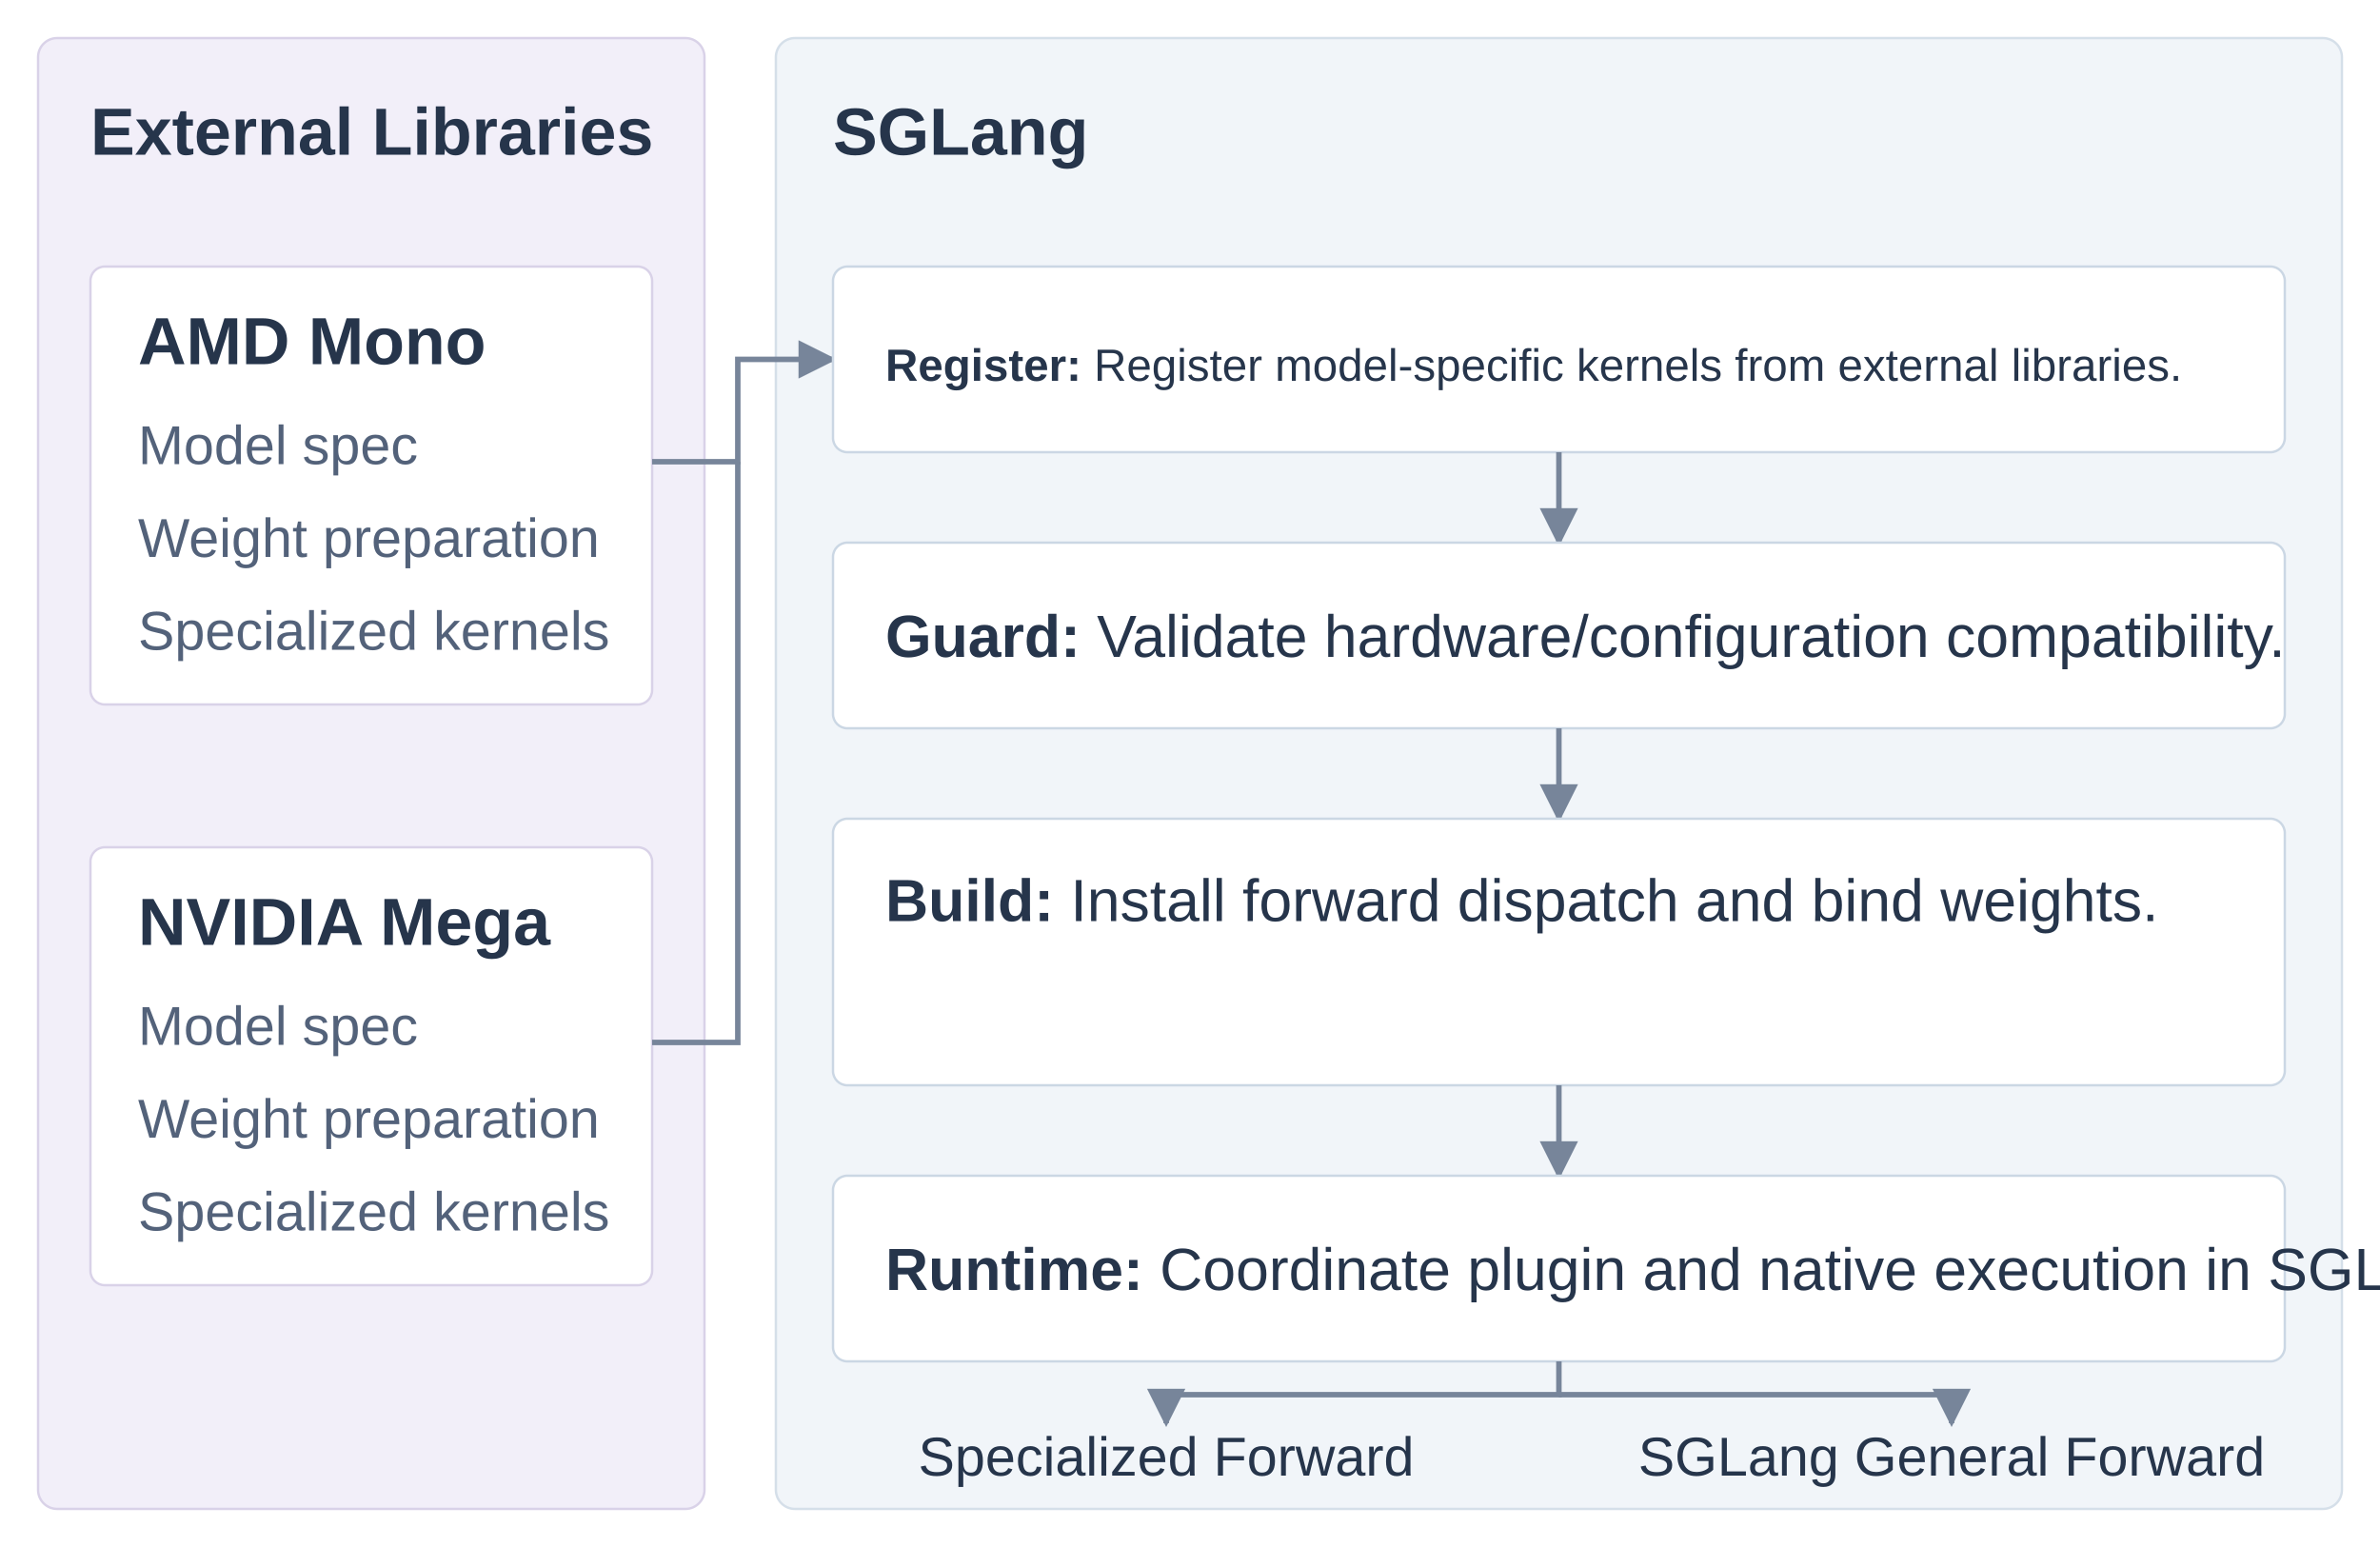
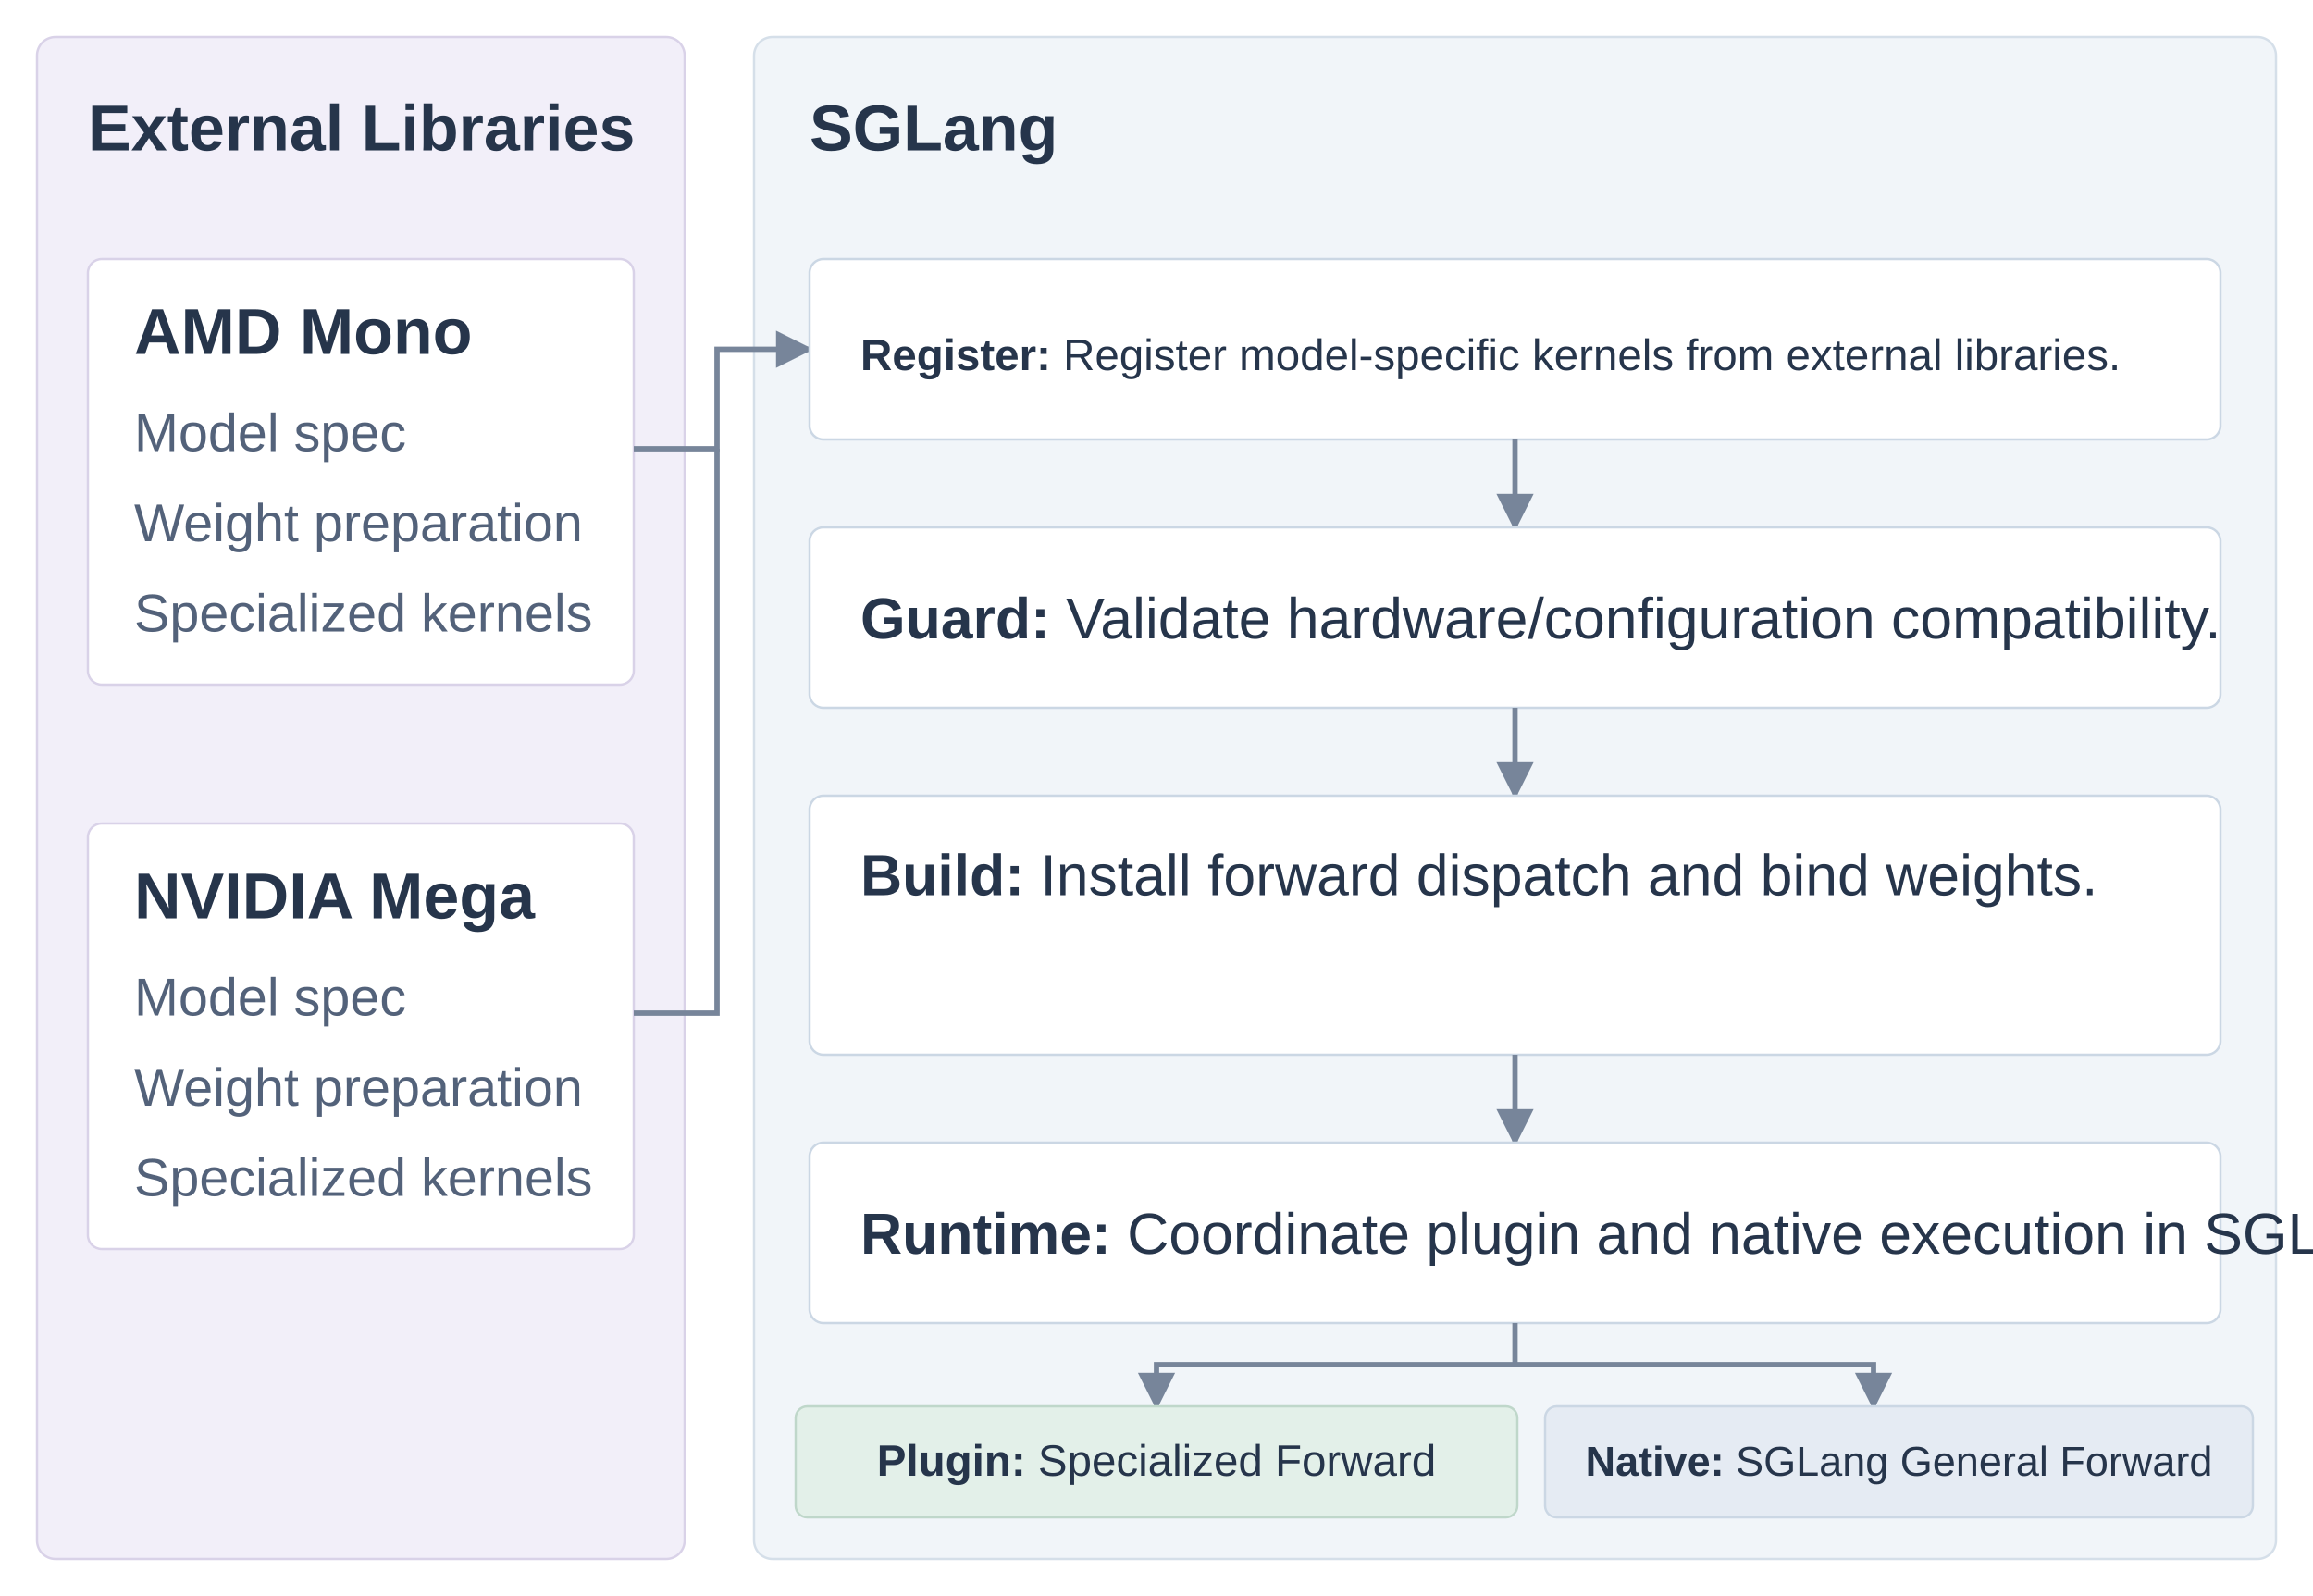
- <svg xmlns="http://www.w3.org/2000/svg" width="1000" height="650" viewBox="0 0 1000 650" role="img" aria-labelledby="title desc">
+ <svg xmlns="http://www.w3.org/2000/svg" width="1000" height="690" viewBox="0 0 1000 690" role="img" aria-labelledby="title desc">
  <defs>
    <marker id="arrow" viewBox="0 0 10 10" refX="9" refY="5" markerWidth="7" markerHeight="7" orient="auto">
      <path d="M0 0 10 5 0 10" fill="#77859a" />
    </marker>
  </defs>
  <style>text{font-family:Arial,Helvetica,sans-serif;fill:#26354b;font-size:25px}.heading{font-size:28px;font-weight:700}.detail{font-size:23px;fill:#53627a}.arrow{fill:none;stroke:#77859a;stroke-width:2.3;marker-end:url(#arrow)}</style>
-   <rect width="1000" height="650" fill="white" />
-   <rect x="16" y="16" width="280" height="618" rx="8" fill="#f2eff9" stroke="#d9d2e8" />
-   <rect x="326" y="16" width="658" height="618" rx="8" fill="#f1f5f9" stroke="#d5dfe9" />
+   <rect width="1000" height="690" fill="white" />
+   <rect x="16" y="16" width="280" height="658" rx="8" fill="#f2eff9" stroke="#d9d2e8" />
+   <rect x="326" y="16" width="658" height="658" rx="8" fill="#f1f5f9" stroke="#d5dfe9" />
  <text x="38" y="65" class="heading">External Libraries</text>
  <text x="350" y="65" class="heading">SGLang</text>
  <rect x="38" y="112" width="236" height="184" rx="6" fill="white" stroke="#d9d2e8" />
  <text x="58" y="153" class="heading">AMD Mono</text>
  <text x="58" y="195" class="detail">Model spec</text>
  <text x="58" y="234" class="detail">Weight preparation</text>
  <text x="58" y="273" class="detail">Specialized kernels</text>
  <rect x="38" y="356" width="236" height="184" rx="6" fill="white" stroke="#d9d2e8" />
  <text x="58" y="397" class="heading">NVIDIA Mega</text>
  <text x="58" y="439" class="detail">Model spec</text>
  <text x="58" y="478" class="detail">Weight preparation</text>
  <text x="58" y="517" class="detail">Specialized kernels</text>
  <path d="M274 194 H310 V151 H350" class="arrow" />
  <path d="M274 438 H310 V194" fill="none" stroke="#77859a" stroke-width="2.3" />
  <rect x="350" y="112" width="610" height="78" rx="6" fill="white" stroke="#cbd7e4" />
  <text x="372" y="160" style="font-size:19px">
    <tspan font-weight="700">Register:</tspan> Register model-specific kernels from external libraries.</text>
  <path d="M655 190 V228" class="arrow" />
  <rect x="350" y="228" width="610" height="78" rx="6" fill="white" stroke="#cbd7e4" />
  <text x="372" y="276">
    <tspan font-weight="700">Guard:</tspan> Validate hardware/configuration compatibility.</text>
  <path d="M655 306 V344" class="arrow" />
  <rect x="350" y="344" width="610" height="112" rx="6" fill="white" stroke="#cbd7e4" />
  <text x="372" y="387">
    <tspan font-weight="700">Build:</tspan> Install forward dispatch and bind weights.</text>
  <path d="M655 456 V494" class="arrow" />
  <rect x="350" y="494" width="610" height="78" rx="6" fill="white" stroke="#cbd7e4" />
  <text x="372" y="542">
    <tspan font-weight="700">Runtime:</tspan> Coordinate plugin and native execution in SGLang’s ModelRunner.</text>
-   <path d="M655 572 V586 H490 V598" class="arrow" />
-   <path d="M655 586 H820 V598" class="arrow" />
-   <text x="490" y="620" text-anchor="middle" style="font-size:23px">Specialized Forward</text>
-   <text x="820" y="620" text-anchor="middle" style="font-size:23px">SGLang General Forward</text>
+   <path d="M655 572 V590 H500 V608" class="arrow" />
+   <path d="M655 590 H810 V608" class="arrow" />
+   <rect x="344" y="608" width="312" height="48" rx="5" fill="#e3f0e9" stroke="#bfd7ca" />
+   <rect x="668" y="608" width="306" height="48" rx="5" fill="#e5ebf3" stroke="#cbd7e4" />
+   <text x="500" y="638" text-anchor="middle" style="font-size:19px">
+     <tspan font-weight="700">Plugin:</tspan> Specialized Forward</text>
+   <text x="821" y="638" text-anchor="middle" style="font-size:18px">
+     <tspan font-weight="700">Native:</tspan> SGLang General Forward</text>
</svg>
